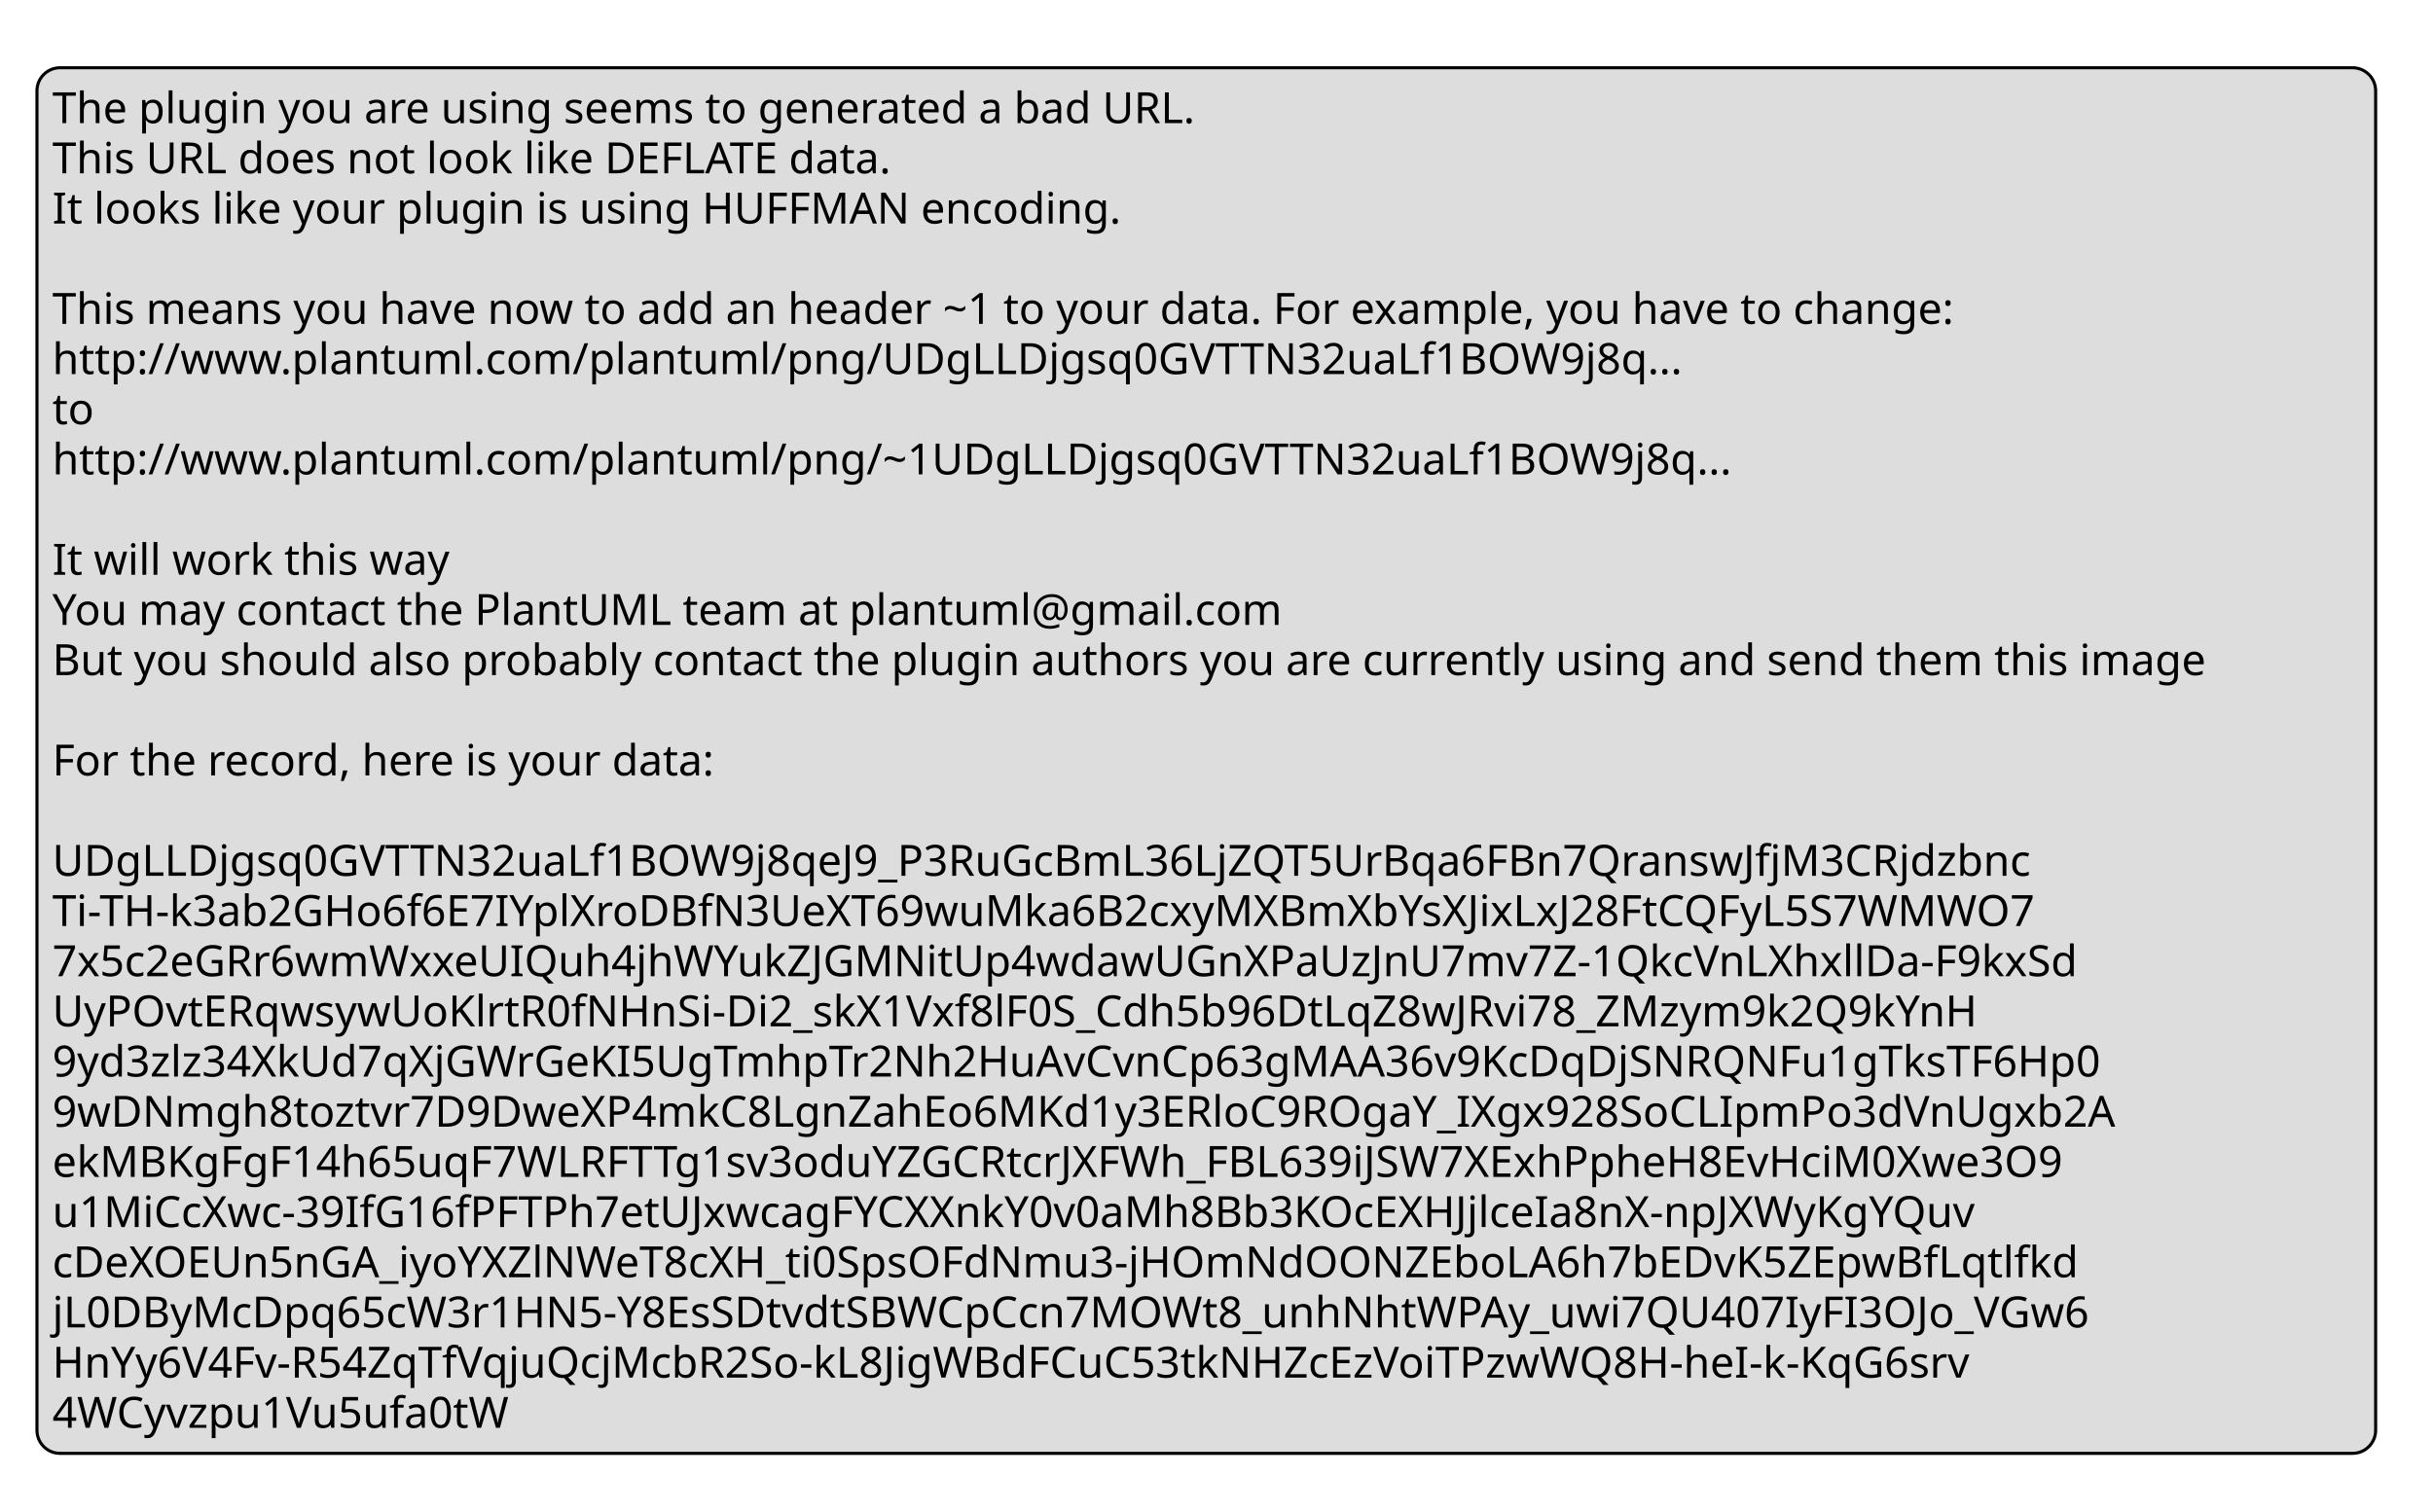
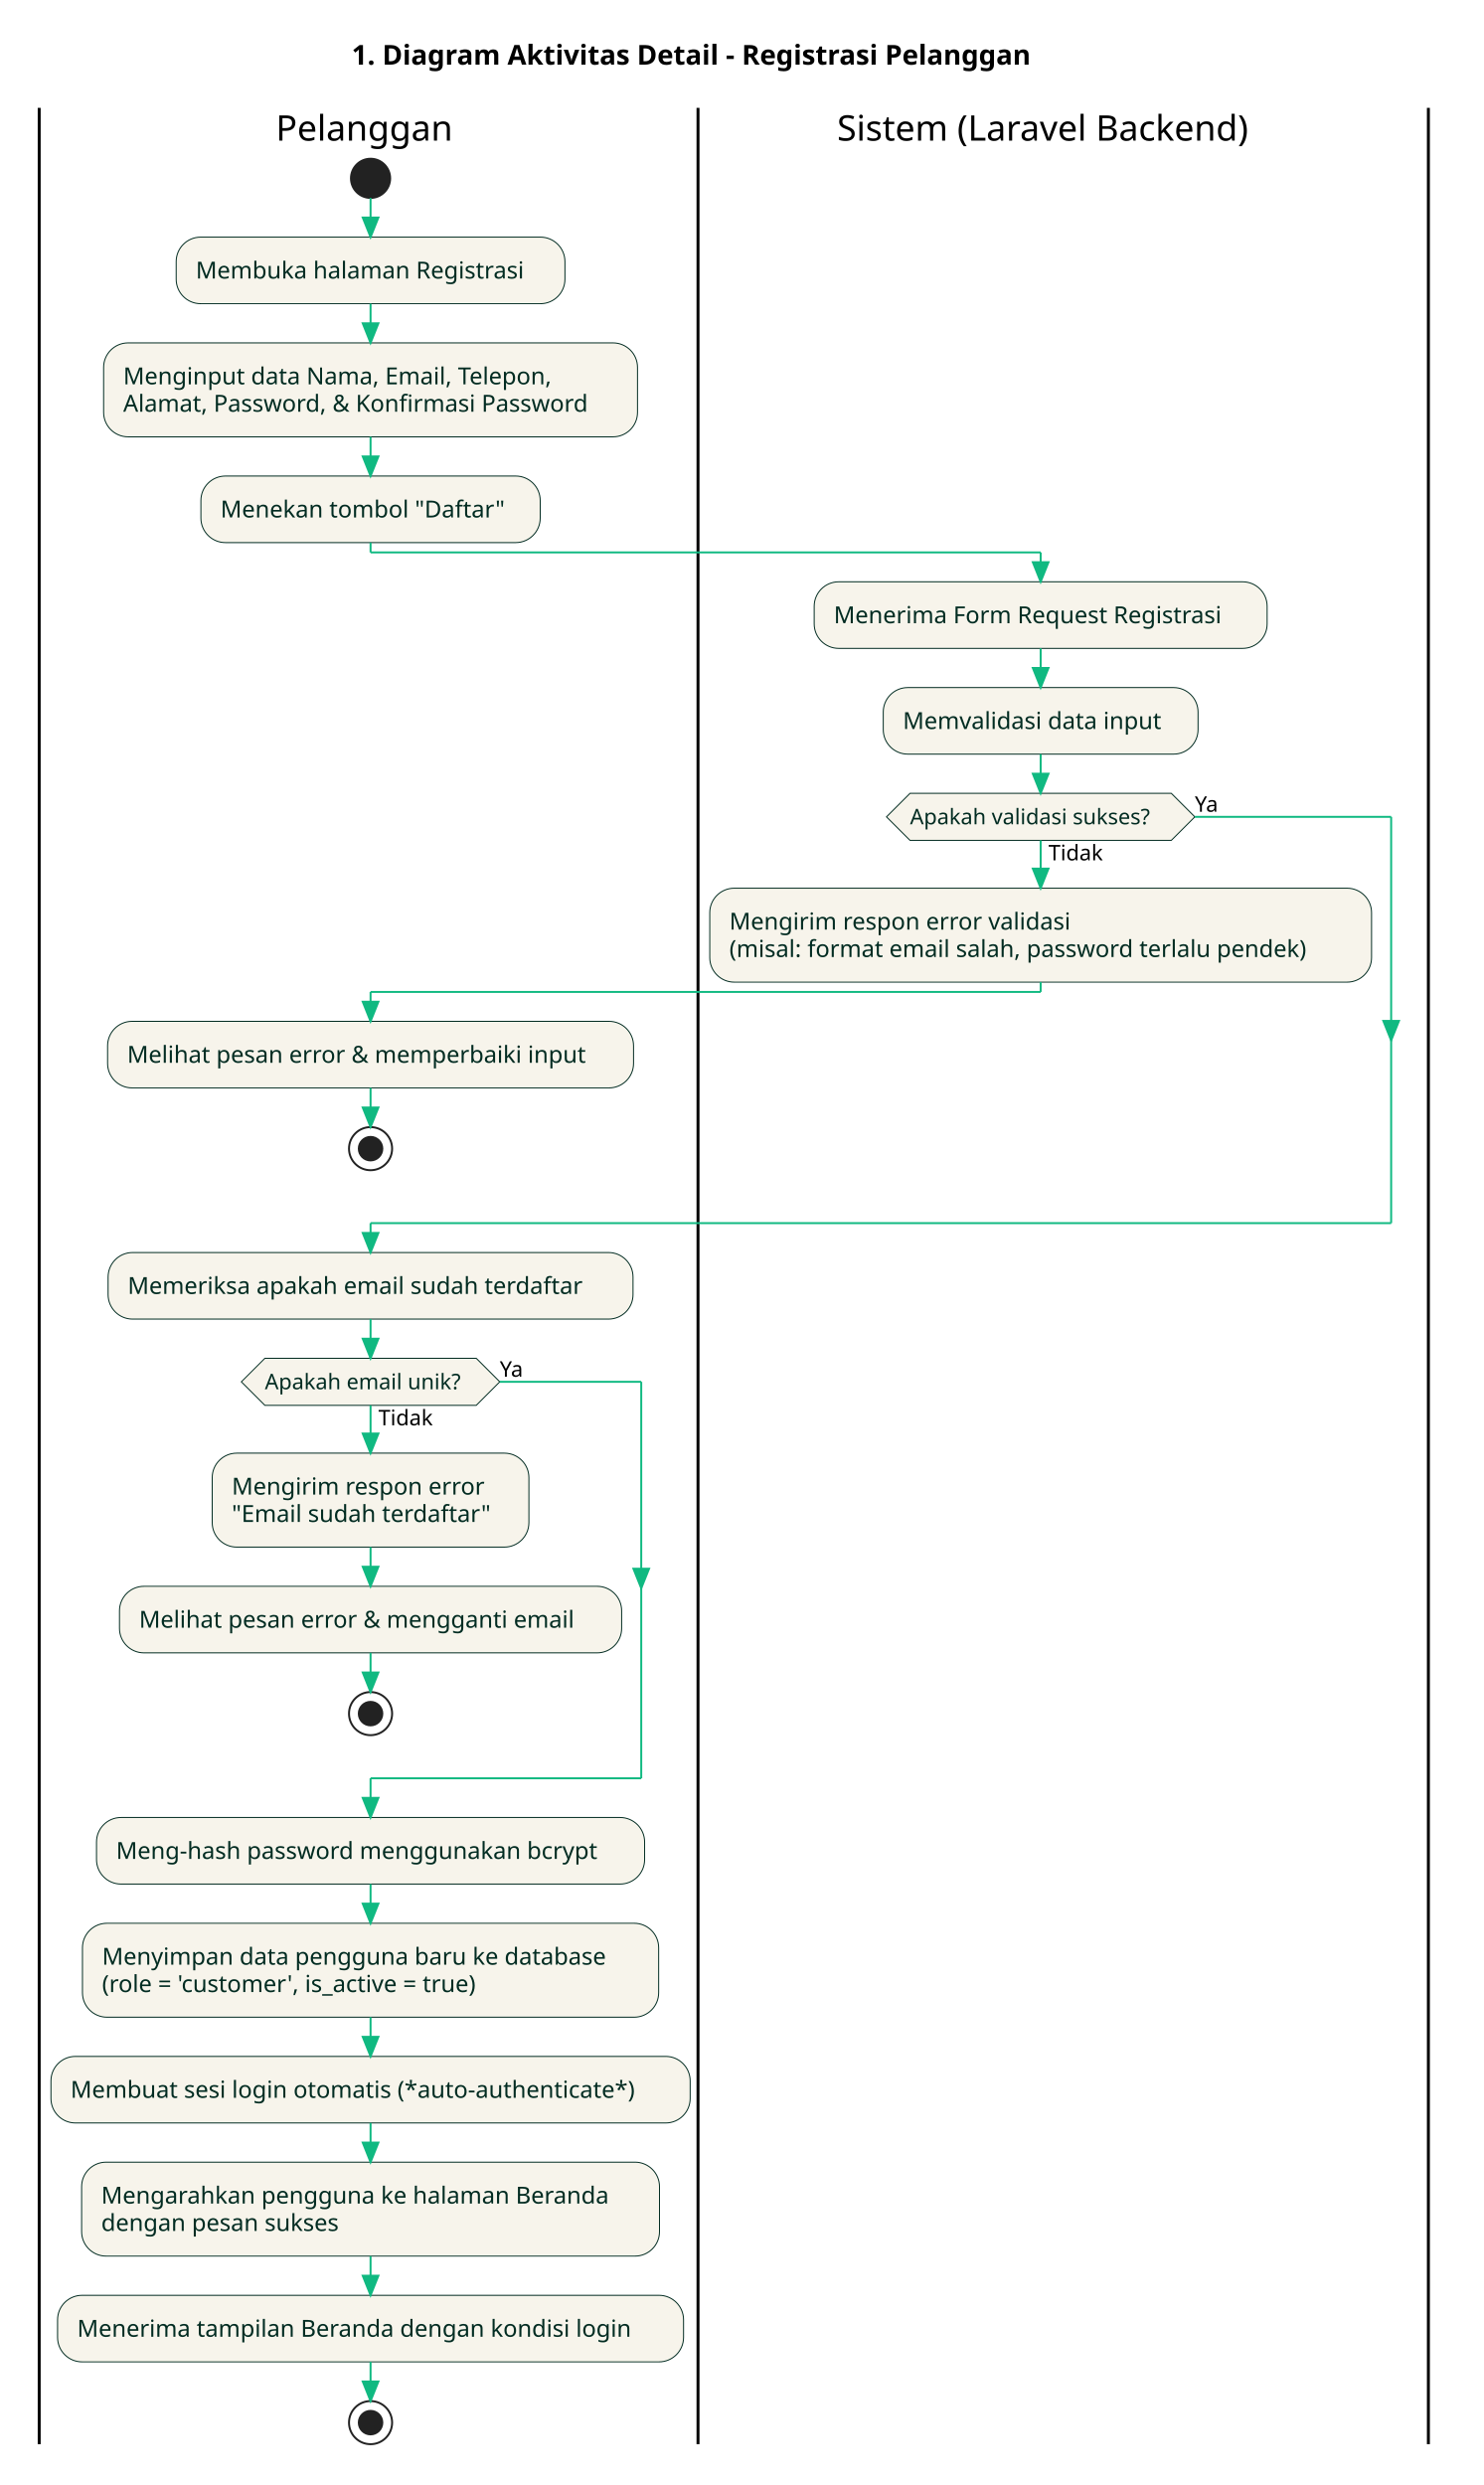
- <svg xmlns="http://www.w3.org/2000/svg" version="1.1" data-diagram-type="CLASS" style="width:790px;height:491px;background:#FFFFFF;" width="790px" height="491px" viewBox="0 0 790 491" zoomAndPan="magnify" preserveAspectRatio="none" contentStyleType="text/css">
+ <svg xmlns="http://www.w3.org/2000/svg" version="1.1" data-diagram-type="ACTIVITY" style="width:757px;height:1268px;background:#FFFFFF;" width="757px" height="1268px" viewBox="0 0 757 1268" zoomAndPan="magnify" preserveAspectRatio="none" contentStyleType="text/css">
  <defs />
  <g>
-     <g class="legend" data-source-line="1">
-       <rect x="12" y="22" width="759.376" height="450.016" fill="#DDDDDD" style="stroke:#000000;stroke-width:1;" rx="7.5" ry="7.5" />
-       <text x="17" y="39.995" fill="#000000" font-size="14" lengthAdjust="spacing" textLength="399.301" font-family="sans-serif">The plugin you are using seems to generated a bad URL.</text>
-       <text x="17" y="56.292" fill="#000000" font-size="14" lengthAdjust="spacing" textLength="295.887" font-family="sans-serif">This URL does not look like DEFLATE data.</text>
-       <text x="17" y="72.589" fill="#000000" font-size="14" lengthAdjust="spacing" textLength="367.664" font-family="sans-serif">It looks like your plugin is using HUFFMAN encoding.</text>
-       <text x="17" y="88.886" fill="#000000" font-size="14" lengthAdjust="spacing" textLength="4.45" font-family="sans-serif"> </text>
-       <text x="17" y="105.183" fill="#000000" font-size="14" lengthAdjust="spacing" textLength="671.706" font-family="sans-serif">This means you have now to add an header ~1 to your data. For example, you have to change:</text>
-       <text x="17" y="121.48" fill="#000000" font-size="14" lengthAdjust="spacing" textLength="558.544" font-family="sans-serif">http://www.plantuml.com/plantuml/png/UDgLLDjgsq0GVTTN32uaLf1BOW9j8q...</text>
-       <text x="17" y="137.776" fill="#000000" font-size="14" lengthAdjust="spacing" textLength="14.055" font-family="sans-serif">to</text>
-       <text x="17" y="154.073" fill="#000000" font-size="14" lengthAdjust="spacing" textLength="579.182" font-family="sans-serif">http://www.plantuml.com/plantuml/png/~1UDgLLDjgsq0GVTTN32uaLf1BOW9j8q...</text>
-       <text x="17" y="170.37" fill="#000000" font-size="14" lengthAdjust="spacing" textLength="4.45" font-family="sans-serif"> </text>
-       <text x="17" y="186.667" fill="#000000" font-size="14" lengthAdjust="spacing" textLength="138.277" font-family="sans-serif">It will work this way</text>
-       <text x="17" y="202.964" fill="#000000" font-size="14" lengthAdjust="spacing" textLength="428.148" font-family="sans-serif">You may contact the PlantUML team at plantuml@gmail.com</text>
-       <text x="17" y="219.261" fill="#000000" font-size="14" lengthAdjust="spacing" textLength="749.376" font-family="sans-serif">But you should also probably contact the plugin authors you are currently using and send them this image</text>
-       <text x="17" y="235.558" fill="#000000" font-size="14" lengthAdjust="spacing" textLength="4.45" font-family="sans-serif"> </text>
-       <text x="17" y="251.855" fill="#000000" font-size="14" lengthAdjust="spacing" textLength="232.545" font-family="sans-serif">For the record, here is your data:</text>
-       <text x="17" y="268.151" fill="#000000" font-size="14" lengthAdjust="spacing" textLength="4.45" font-family="sans-serif"> </text>
-       <text x="17" y="284.448" fill="#000000" font-size="14" lengthAdjust="spacing" textLength="685.289" font-family="sans-serif">UDgLLDjgsq0GVTTN32uaLf1BOW9j8qeJ9_P3RuGcBmL36LjZQT5UrBqa6FBn7QranswJfjM3CRjdzbnc</text>
-       <text x="17" y="300.745" fill="#000000" font-size="14" lengthAdjust="spacing" textLength="693.13" font-family="sans-serif">Ti-TH-k3ab2GHo6f6E7IYplXroDBfN3UeXT69wuMka6B2cxyMXBmXbYsXJixLxJ28FtCQFyL5S7WMWO7</text>
-       <text x="17" y="317.042" fill="#000000" font-size="14" lengthAdjust="spacing" textLength="703.616" font-family="sans-serif">7x5c2eGRr6wmWxxeUIQuh4jhWYukZJGMNitUp4wdawUGnXPaUzJnU7mv7Z-1QkcVnLXhxllDa-F9kxSd</text>
-       <text x="17" y="333.339" fill="#000000" font-size="14" lengthAdjust="spacing" textLength="674.755" font-family="sans-serif">UyPOvtERqwsywUoKlrtR0fNHnSi-Di2_skX1Vxf8lF0S_Cdh5b96DtLqZ8wJRvi78_ZMzym9k2Q9kYnH</text>
-       <text x="17" y="349.636" fill="#000000" font-size="14" lengthAdjust="spacing" textLength="712.27" font-family="sans-serif">9yd3zlz34XkUd7qXjGWrGeKI5UgTmhpTr2Nh2HuAvCvnCp63gMAA36v9KcDqDjSNRQNFu1gTksTF6Hp0</text>
-       <text x="17" y="365.933" fill="#000000" font-size="14" lengthAdjust="spacing" textLength="715.634" font-family="sans-serif">9wDNmgh8toztvr7D9DweXP4mkC8LgnZahEo6MKd1y3ERloC9ROgaY_IXgx928SoCLIpmPo3dVnUgxb2A</text>
-       <text x="17" y="382.229" fill="#000000" font-size="14" lengthAdjust="spacing" textLength="705.141" font-family="sans-serif">ekMBKgFgF14h65uqF7WLRFTTg1sv3oduYZGCRtcrJXFWh_FBL639iJSW7XExhPpheH8EvHciM0Xwe3O9</text>
-       <text x="17" y="398.526" fill="#000000" font-size="14" lengthAdjust="spacing" textLength="671.768" font-family="sans-serif">u1MiCcXwc-39IfG16fPFTPh7etUJxwcagFYCXXnkY0v0aMh8Bb3KOcEXHJjlceIa8nX-npJXWyKgYQuv</text>
-       <text x="17" y="414.823" fill="#000000" font-size="14" lengthAdjust="spacing" textLength="703.773" font-family="sans-serif">cDeXOEUn5nGA_iyoYXZlNWeT8cXH_ti0SpsOFdNmu3-jHOmNdOONZEboLA6h7bEDvK5ZEpwBfLqtlfkd</text>
-       <text x="17" y="431.12" fill="#000000" font-size="14" lengthAdjust="spacing" textLength="706.193" font-family="sans-serif">jL0DByMcDpq65cW3r1HN5-Y8EsSDtvdtSBWCpCcn7MOWt8_unhNhtWPAy_uwi7QU407IyFI3OJo_VGw6</text>
-       <text x="17" y="447.417" fill="#000000" font-size="14" lengthAdjust="spacing" textLength="670.735" font-family="sans-serif">HnYy6V4Fv-R54ZqTfVqjuQcjMcbR2So-kL8JigWBdFCuC53tkNHZcEzVoiTPzwWQ8H-heI-k-KqG6srv</text>
-       <text x="17" y="463.714" fill="#000000" font-size="14" lengthAdjust="spacing" textLength="161.089" font-family="sans-serif">4WCyvzpu1Vu5ufa0tW</text>
+     <g class="title" data-source-line="13">
+       <text x="179.436" y="32.995" fill="#000000" font-size="14" lengthAdjust="spacing" textLength="396.86" font-weight="700" font-family="'Plus Jakarta Sans'">1. Diagram Aktivitas Detail - Registrasi Pelanggan</text>
    </g>
+     <rect x="20" y="55.042" width="710.732" height="20.953" fill="none" style="stroke:none;stroke-width:1;" />
+     <ellipse cx="189.088" cy="90.995" rx="10" ry="10" fill="#222222" style="stroke:#222222;stroke-width:1;" />
+     <rect x="89.899" y="120.995" width="198.377" height="33.969" fill="#F7F4EB" style="stroke:#022C22;stroke-width:0.5;" rx="12.5" ry="12.5" />
+     <text x="99.899" y="142.134" fill="#022C22" font-size="12" lengthAdjust="spacing" textLength="178.377" font-family="'Plus Jakarta Sans'">Membuka halaman Registrasi</text>
+     <rect x="52.874" y="174.964" width="272.428" height="47.938" fill="#F7F4EB" style="stroke:#022C22;stroke-width:0.5;" rx="12.5" ry="12.5" />
+     <text x="62.874" y="196.102" fill="#022C22" font-size="12" lengthAdjust="spacing" textLength="234.217" font-family="'Plus Jakarta Sans'">Menginput data Nama, Email, Telepon,</text>
+     <text x="62.874" y="210.071" fill="#022C22" font-size="12" lengthAdjust="spacing" textLength="252.428" font-family="'Plus Jakarta Sans'">Alamat, Password, &amp; Konfirmasi Password</text>
+     <rect x="102.518" y="242.901" width="173.141" height="33.969" fill="#F7F4EB" style="stroke:#022C22;stroke-width:0.5;" rx="12.5" ry="12.5" />
+     <text x="112.518" y="264.04" fill="#022C22" font-size="12" lengthAdjust="spacing" textLength="153.141" font-family="'Plus Jakarta Sans'">Menekan tombol "Daftar"</text>
+     <rect x="54.895" y="521.148" width="268.385" height="33.969" fill="#F7F4EB" style="stroke:#022C22;stroke-width:0.5;" rx="12.5" ry="12.5" />
+     <text x="64.895" y="542.286" fill="#022C22" font-size="12" lengthAdjust="spacing" textLength="248.385" font-family="'Plus Jakarta Sans'">Melihat pesan error &amp; memperbaiki input</text>
+     <ellipse cx="189.088" cy="586.116" rx="11" ry="11" fill="none" style="stroke:#222222;stroke-width:1;" />
+     <ellipse cx="189.088" cy="586.116" rx="6" ry="6" fill="#222222" style="stroke:#222222;stroke-width:1;" />
+     <rect x="55.159" y="639.116" width="267.857" height="33.969" fill="#F7F4EB" style="stroke:#022C22;stroke-width:0.5;" rx="12.5" ry="12.5" />
+     <text x="65.159" y="660.255" fill="#022C22" font-size="12" lengthAdjust="spacing" textLength="247.857" font-family="'Plus Jakarta Sans'">Memeriksa apakah email sudah terdaftar</text>
+     <rect x="108.286" y="741.487" width="161.603" height="47.938" fill="#F7F4EB" style="stroke:#022C22;stroke-width:0.5;" rx="12.5" ry="12.5" />
+     <text x="118.286" y="762.626" fill="#022C22" font-size="12" lengthAdjust="spacing" textLength="134.537" font-family="'Plus Jakarta Sans'">Mengirim respon error</text>
+     <text x="118.286" y="776.595" fill="#022C22" font-size="12" lengthAdjust="spacing" textLength="141.603" font-family="'Plus Jakarta Sans'">"Email sudah terdaftar"</text>
+     <rect x="60.969" y="809.425" width="256.238" height="33.969" fill="#F7F4EB" style="stroke:#022C22;stroke-width:0.5;" rx="12.5" ry="12.5" />
+     <text x="70.969" y="830.563" fill="#022C22" font-size="12" lengthAdjust="spacing" textLength="236.238" font-family="'Plus Jakarta Sans'">Melihat pesan error &amp; mengganti email</text>
+     <ellipse cx="189.088" cy="874.394" rx="11" ry="11" fill="none" style="stroke:#222222;stroke-width:1;" />
+     <ellipse cx="189.088" cy="874.394" rx="6" ry="6" fill="#222222" style="stroke:#222222;stroke-width:1;" />
+     <polygon points="135.154,693.085,243.022,693.085,255.022,705.085,243.022,717.085,135.154,717.085,123.154,705.085,135.154,693.085" fill="#F7F4EB" style="stroke:#022C22;stroke-width:0.5;stroke-linejoin:miter;stroke-miterlimit:10;" />
+     <text x="193.088" y="727.295" fill="#000000" font-size="11" lengthAdjust="spacing" textLength="29.869" font-family="'Plus Jakarta Sans'">Tidak</text>
+     <text x="135.154" y="708.893" fill="#022C22" font-size="11" lengthAdjust="spacing" textLength="107.868" font-family="'Plus Jakarta Sans'">Apakah email unik?</text>
+     <text x="255.022" y="702.491" fill="#000000" font-size="11" lengthAdjust="spacing" textLength="13.46" font-family="'Plus Jakarta Sans'">Ya</text>
+     <rect x="49.244" y="927.394" width="279.688" height="33.969" fill="#F7F4EB" style="stroke:#022C22;stroke-width:0.5;" rx="12.5" ry="12.5" />
+     <text x="59.244" y="948.532" fill="#022C22" font-size="12" lengthAdjust="spacing" textLength="259.688" font-family="'Plus Jakarta Sans'">Meng-hash password menggunakan bcrypt</text>
+     <rect x="42.075" y="981.362" width="294.025" height="47.938" fill="#F7F4EB" style="stroke:#022C22;stroke-width:0.5;" rx="12.5" ry="12.5" />
+     <text x="52.075" y="1002.501" fill="#022C22" font-size="12" lengthAdjust="spacing" textLength="274.025" font-family="'Plus Jakarta Sans'">Menyimpan data pengguna baru ke database</text>
+     <text x="52.075" y="1016.47" fill="#022C22" font-size="12" lengthAdjust="spacing" textLength="215.144" font-family="'Plus Jakarta Sans'">(role = 'customer', is_active = true)</text>
+     <rect x="26" y="1049.3" width="326.176" height="33.969" fill="#F7F4EB" style="stroke:#022C22;stroke-width:0.5;" rx="12.5" ry="12.5" />
+     <text x="36" y="1070.438" fill="#022C22" font-size="12" lengthAdjust="spacing" textLength="306.176" font-family="'Plus Jakarta Sans'">Membuat sesi login otomatis (*auto-authenticate*)</text>
+     <rect x="41.648" y="1103.269" width="294.881" height="47.938" fill="#F7F4EB" style="stroke:#022C22;stroke-width:0.5;" rx="12.5" ry="12.5" />
+     <text x="51.648" y="1124.407" fill="#022C22" font-size="12" lengthAdjust="spacing" textLength="274.881" font-family="'Plus Jakarta Sans'">Mengarahkan pengguna ke halaman Beranda</text>
+     <text x="51.648" y="1138.376" fill="#022C22" font-size="12" lengthAdjust="spacing" textLength="129.715" font-family="'Plus Jakarta Sans'">dengan pesan sukses</text>
+     <rect x="29.375" y="1171.206" width="319.426" height="33.969" fill="#F7F4EB" style="stroke:#022C22;stroke-width:0.5;" rx="12.5" ry="12.5" />
+     <text x="39.375" y="1192.345" fill="#022C22" font-size="12" lengthAdjust="spacing" textLength="299.426" font-family="'Plus Jakarta Sans'">Menerima tampilan Beranda dengan kondisi login</text>
+     <ellipse cx="189.088" cy="1236.175" rx="11" ry="11" fill="none" style="stroke:#222222;stroke-width:1;" />
+     <ellipse cx="189.088" cy="1236.175" rx="6" ry="6" fill="#222222" style="stroke:#222222;stroke-width:1;" />
+     <line x1="20" y1="55.042" x2="20" y2="1247.175" style="stroke:#000000;stroke-width:1.5;" />
+     <rect x="415.458" y="296.87" width="231.131" height="33.969" fill="#F7F4EB" style="stroke:#022C22;stroke-width:0.5;" rx="12.5" ry="12.5" />
+     <text x="425.458" y="318.009" fill="#022C22" font-size="12" lengthAdjust="spacing" textLength="211.131" font-family="'Plus Jakarta Sans'">Menerima Form Request Registrasi</text>
+     <rect x="450.708" y="350.839" width="160.631" height="33.969" fill="#F7F4EB" style="stroke:#022C22;stroke-width:0.5;" rx="12.5" ry="12.5" />
+     <text x="460.708" y="371.978" fill="#022C22" font-size="12" lengthAdjust="spacing" textLength="140.631" font-family="'Plus Jakarta Sans'">Memvalidasi data input</text>
+     <rect x="362.176" y="453.21" width="337.695" height="47.938" fill="#F7F4EB" style="stroke:#022C22;stroke-width:0.5;" rx="12.5" ry="12.5" />
+     <text x="372.176" y="474.349" fill="#022C22" font-size="12" lengthAdjust="spacing" textLength="184.031" font-family="'Plus Jakarta Sans'">Mengirim respon error validasi</text>
+     <text x="372.176" y="488.317" fill="#022C22" font-size="12" lengthAdjust="spacing" textLength="317.695" font-family="'Plus Jakarta Sans'">(misal: format email salah, password terlalu pendek)</text>
+     <polygon points="464.355,404.808,597.692,404.808,609.692,416.808,597.692,428.808,464.355,428.808,452.355,416.808,464.355,404.808" fill="#F7F4EB" style="stroke:#022C22;stroke-width:0.5;stroke-linejoin:miter;stroke-miterlimit:10;" />
+     <text x="535.023" y="439.018" fill="#000000" font-size="11" lengthAdjust="spacing" textLength="29.869" font-family="'Plus Jakarta Sans'">Tidak</text>
+     <text x="464.355" y="420.616" fill="#022C22" font-size="11" lengthAdjust="spacing" textLength="133.337" font-family="'Plus Jakarta Sans'">Apakah validasi sukses?</text>
+     <text x="609.692" y="414.213" fill="#000000" font-size="11" lengthAdjust="spacing" textLength="13.46" font-family="'Plus Jakarta Sans'">Ya</text>
+     <line x1="356.176" y1="55.042" x2="356.176" y2="1247.175" style="stroke:#000000;stroke-width:1.5;" />
+     <line x1="728.871" y1="55.042" x2="728.871" y2="1247.175" style="stroke:#000000;stroke-width:1.5;" />
+     <line x1="189.088" y1="100.995" x2="189.088" y2="120.995" style="stroke:#10B981;stroke-width:1;" />
+     <polygon points="185.088,110.995,193.088,110.995,189.088,120.995" fill="#10B981" style="stroke:#10B981;stroke-width:1;stroke-linejoin:miter;stroke-miterlimit:10;" />
+     <line x1="189.088" y1="154.964" x2="189.088" y2="174.964" style="stroke:#10B981;stroke-width:1;" />
+     <polygon points="185.088,164.964,193.088,164.964,189.088,174.964" fill="#10B981" style="stroke:#10B981;stroke-width:1;stroke-linejoin:miter;stroke-miterlimit:10;" />
+     <line x1="189.088" y1="222.901" x2="189.088" y2="242.901" style="stroke:#10B981;stroke-width:1;" />
+     <polygon points="185.088,232.901,193.088,232.901,189.088,242.901" fill="#10B981" style="stroke:#10B981;stroke-width:1;stroke-linejoin:miter;stroke-miterlimit:10;" />
+     <line x1="189.088" y1="555.116" x2="189.088" y2="575.116" style="stroke:#10B981;stroke-width:1;" />
+     <polygon points="185.088,565.116,193.088,565.116,189.088,575.116" fill="#10B981" style="stroke:#10B981;stroke-width:1;stroke-linejoin:miter;stroke-miterlimit:10;" />
+     <line x1="189.088" y1="789.425" x2="189.088" y2="809.425" style="stroke:#10B981;stroke-width:1;" />
+     <polygon points="185.088,799.425,193.088,799.425,189.088,809.425" fill="#10B981" style="stroke:#10B981;stroke-width:1;stroke-linejoin:miter;stroke-miterlimit:10;" />
+     <line x1="189.088" y1="843.394" x2="189.088" y2="863.394" style="stroke:#10B981;stroke-width:1;" />
+     <polygon points="185.088,853.394,193.088,853.394,189.088,863.394" fill="#10B981" style="stroke:#10B981;stroke-width:1;stroke-linejoin:miter;stroke-miterlimit:10;" />
+     <line x1="189.088" y1="717.085" x2="189.088" y2="741.487" style="stroke:#10B981;stroke-width:1;" />
+     <polygon points="185.088,731.487,193.088,731.487,189.088,741.487" fill="#10B981" style="stroke:#10B981;stroke-width:1;stroke-linejoin:miter;stroke-miterlimit:10;" />
+     <line x1="255.022" y1="705.085" x2="327.207" y2="705.085" style="stroke:#10B981;stroke-width:1;" />
+     <polygon points="323.207,800.44,331.207,800.44,327.207,810.44" fill="#10B981" style="stroke:#10B981;stroke-width:1;stroke-linejoin:miter;stroke-miterlimit:10;" />
+     <line x1="327.207" y1="705.085" x2="327.207" y2="907.394" style="stroke:#10B981;stroke-width:1;" />
+     <line x1="327.207" y1="907.394" x2="189.088" y2="907.394" style="stroke:#10B981;stroke-width:1;" />
+     <line x1="189.088" y1="907.394" x2="189.088" y2="927.394" style="stroke:#10B981;stroke-width:1;" />
+     <polygon points="185.088,917.394,193.088,917.394,189.088,927.394" fill="#10B981" style="stroke:#10B981;stroke-width:1;stroke-linejoin:miter;stroke-miterlimit:10;" />
+     <line x1="189.088" y1="673.085" x2="189.088" y2="693.085" style="stroke:#10B981;stroke-width:1;" />
+     <polygon points="185.088,683.085,193.088,683.085,189.088,693.085" fill="#10B981" style="stroke:#10B981;stroke-width:1;stroke-linejoin:miter;stroke-miterlimit:10;" />
+     <line x1="189.088" y1="961.362" x2="189.088" y2="981.362" style="stroke:#10B981;stroke-width:1;" />
+     <polygon points="185.088,971.362,193.088,971.362,189.088,981.362" fill="#10B981" style="stroke:#10B981;stroke-width:1;stroke-linejoin:miter;stroke-miterlimit:10;" />
+     <line x1="189.088" y1="1029.3" x2="189.088" y2="1049.3" style="stroke:#10B981;stroke-width:1;" />
+     <polygon points="185.088,1039.3,193.088,1039.3,189.088,1049.3" fill="#10B981" style="stroke:#10B981;stroke-width:1;stroke-linejoin:miter;stroke-miterlimit:10;" />
+     <line x1="189.088" y1="1083.269" x2="189.088" y2="1103.269" style="stroke:#10B981;stroke-width:1;" />
+     <polygon points="185.088,1093.269,193.088,1093.269,189.088,1103.269" fill="#10B981" style="stroke:#10B981;stroke-width:1;stroke-linejoin:miter;stroke-miterlimit:10;" />
+     <line x1="189.088" y1="1151.206" x2="189.088" y2="1171.206" style="stroke:#10B981;stroke-width:1;" />
+     <polygon points="185.088,1161.206,193.088,1161.206,189.088,1171.206" fill="#10B981" style="stroke:#10B981;stroke-width:1;stroke-linejoin:miter;stroke-miterlimit:10;" />
+     <line x1="189.088" y1="1205.175" x2="189.088" y2="1225.175" style="stroke:#10B981;stroke-width:1;" />
+     <polygon points="185.088,1215.175,193.088,1215.175,189.088,1225.175" fill="#10B981" style="stroke:#10B981;stroke-width:1;stroke-linejoin:miter;stroke-miterlimit:10;" />
+     <line x1="531.023" y1="330.839" x2="531.023" y2="350.839" style="stroke:#10B981;stroke-width:1;" />
+     <polygon points="527.023,340.839,535.023,340.839,531.023,350.839" fill="#10B981" style="stroke:#10B981;stroke-width:1;stroke-linejoin:miter;stroke-miterlimit:10;" />
+     <line x1="531.023" y1="428.808" x2="531.023" y2="453.21" style="stroke:#10B981;stroke-width:1;" />
+     <polygon points="527.023,443.21,535.023,443.21,531.023,453.21" fill="#10B981" style="stroke:#10B981;stroke-width:1;stroke-linejoin:miter;stroke-miterlimit:10;" />
+     <line x1="609.692" y1="416.808" x2="709.871" y2="416.808" style="stroke:#10B981;stroke-width:1;" />
+     <polygon points="705.871,520.913,713.871,520.913,709.871,530.913" fill="#10B981" style="stroke:#10B981;stroke-width:1;stroke-linejoin:miter;stroke-miterlimit:10;" />
+     <line x1="709.871" y1="416.808" x2="709.871" y2="624.116" style="stroke:#10B981;stroke-width:1;" />
+     <line x1="709.871" y1="624.116" x2="189.088" y2="624.116" style="stroke:#10B981;stroke-width:1;" />
+     <line x1="189.088" y1="624.116" x2="189.088" y2="639.116" style="stroke:#10B981;stroke-width:1;" />
+     <polygon points="185.088,629.116,193.088,629.116,189.088,639.116" fill="#10B981" style="stroke:#10B981;stroke-width:1;stroke-linejoin:miter;stroke-miterlimit:10;" />
+     <line x1="531.023" y1="384.808" x2="531.023" y2="404.808" style="stroke:#10B981;stroke-width:1;" />
+     <polygon points="527.023,394.808,535.023,394.808,531.023,404.808" fill="#10B981" style="stroke:#10B981;stroke-width:1;stroke-linejoin:miter;stroke-miterlimit:10;" />
+     <line x1="189.088" y1="276.87" x2="189.088" y2="281.87" style="stroke:#10B981;stroke-width:1;" />
+     <line x1="189.088" y1="281.87" x2="531.023" y2="281.87" style="stroke:#10B981;stroke-width:1;" />
+     <line x1="531.023" y1="281.87" x2="531.023" y2="296.87" style="stroke:#10B981;stroke-width:1;" />
+     <polygon points="527.023,286.87,535.023,286.87,531.023,296.87" fill="#10B981" style="stroke:#10B981;stroke-width:1;stroke-linejoin:miter;stroke-miterlimit:10;" />
+     <line x1="531.023" y1="501.147" x2="531.023" y2="506.147" style="stroke:#10B981;stroke-width:1;" />
+     <line x1="531.023" y1="506.147" x2="189.088" y2="506.147" style="stroke:#10B981;stroke-width:1;" />
+     <line x1="189.088" y1="506.147" x2="189.088" y2="521.148" style="stroke:#10B981;stroke-width:1;" />
+     <polygon points="185.088,511.147,193.088,511.147,189.088,521.148" fill="#10B981" style="stroke:#10B981;stroke-width:1;stroke-linejoin:miter;stroke-miterlimit:10;" />
+     <text x="140.759" y="71.75" fill="#000000" font-size="18" lengthAdjust="spacing" textLength="94.658" font-family="'Plus Jakarta Sans'">Pelanggan</text>
+     <text x="427.132" y="71.75" fill="#000000" font-size="18" lengthAdjust="spacing" textLength="230.783" font-family="'Plus Jakarta Sans'">Sistem (Laravel Backend)</text>
  </g>
</svg>
